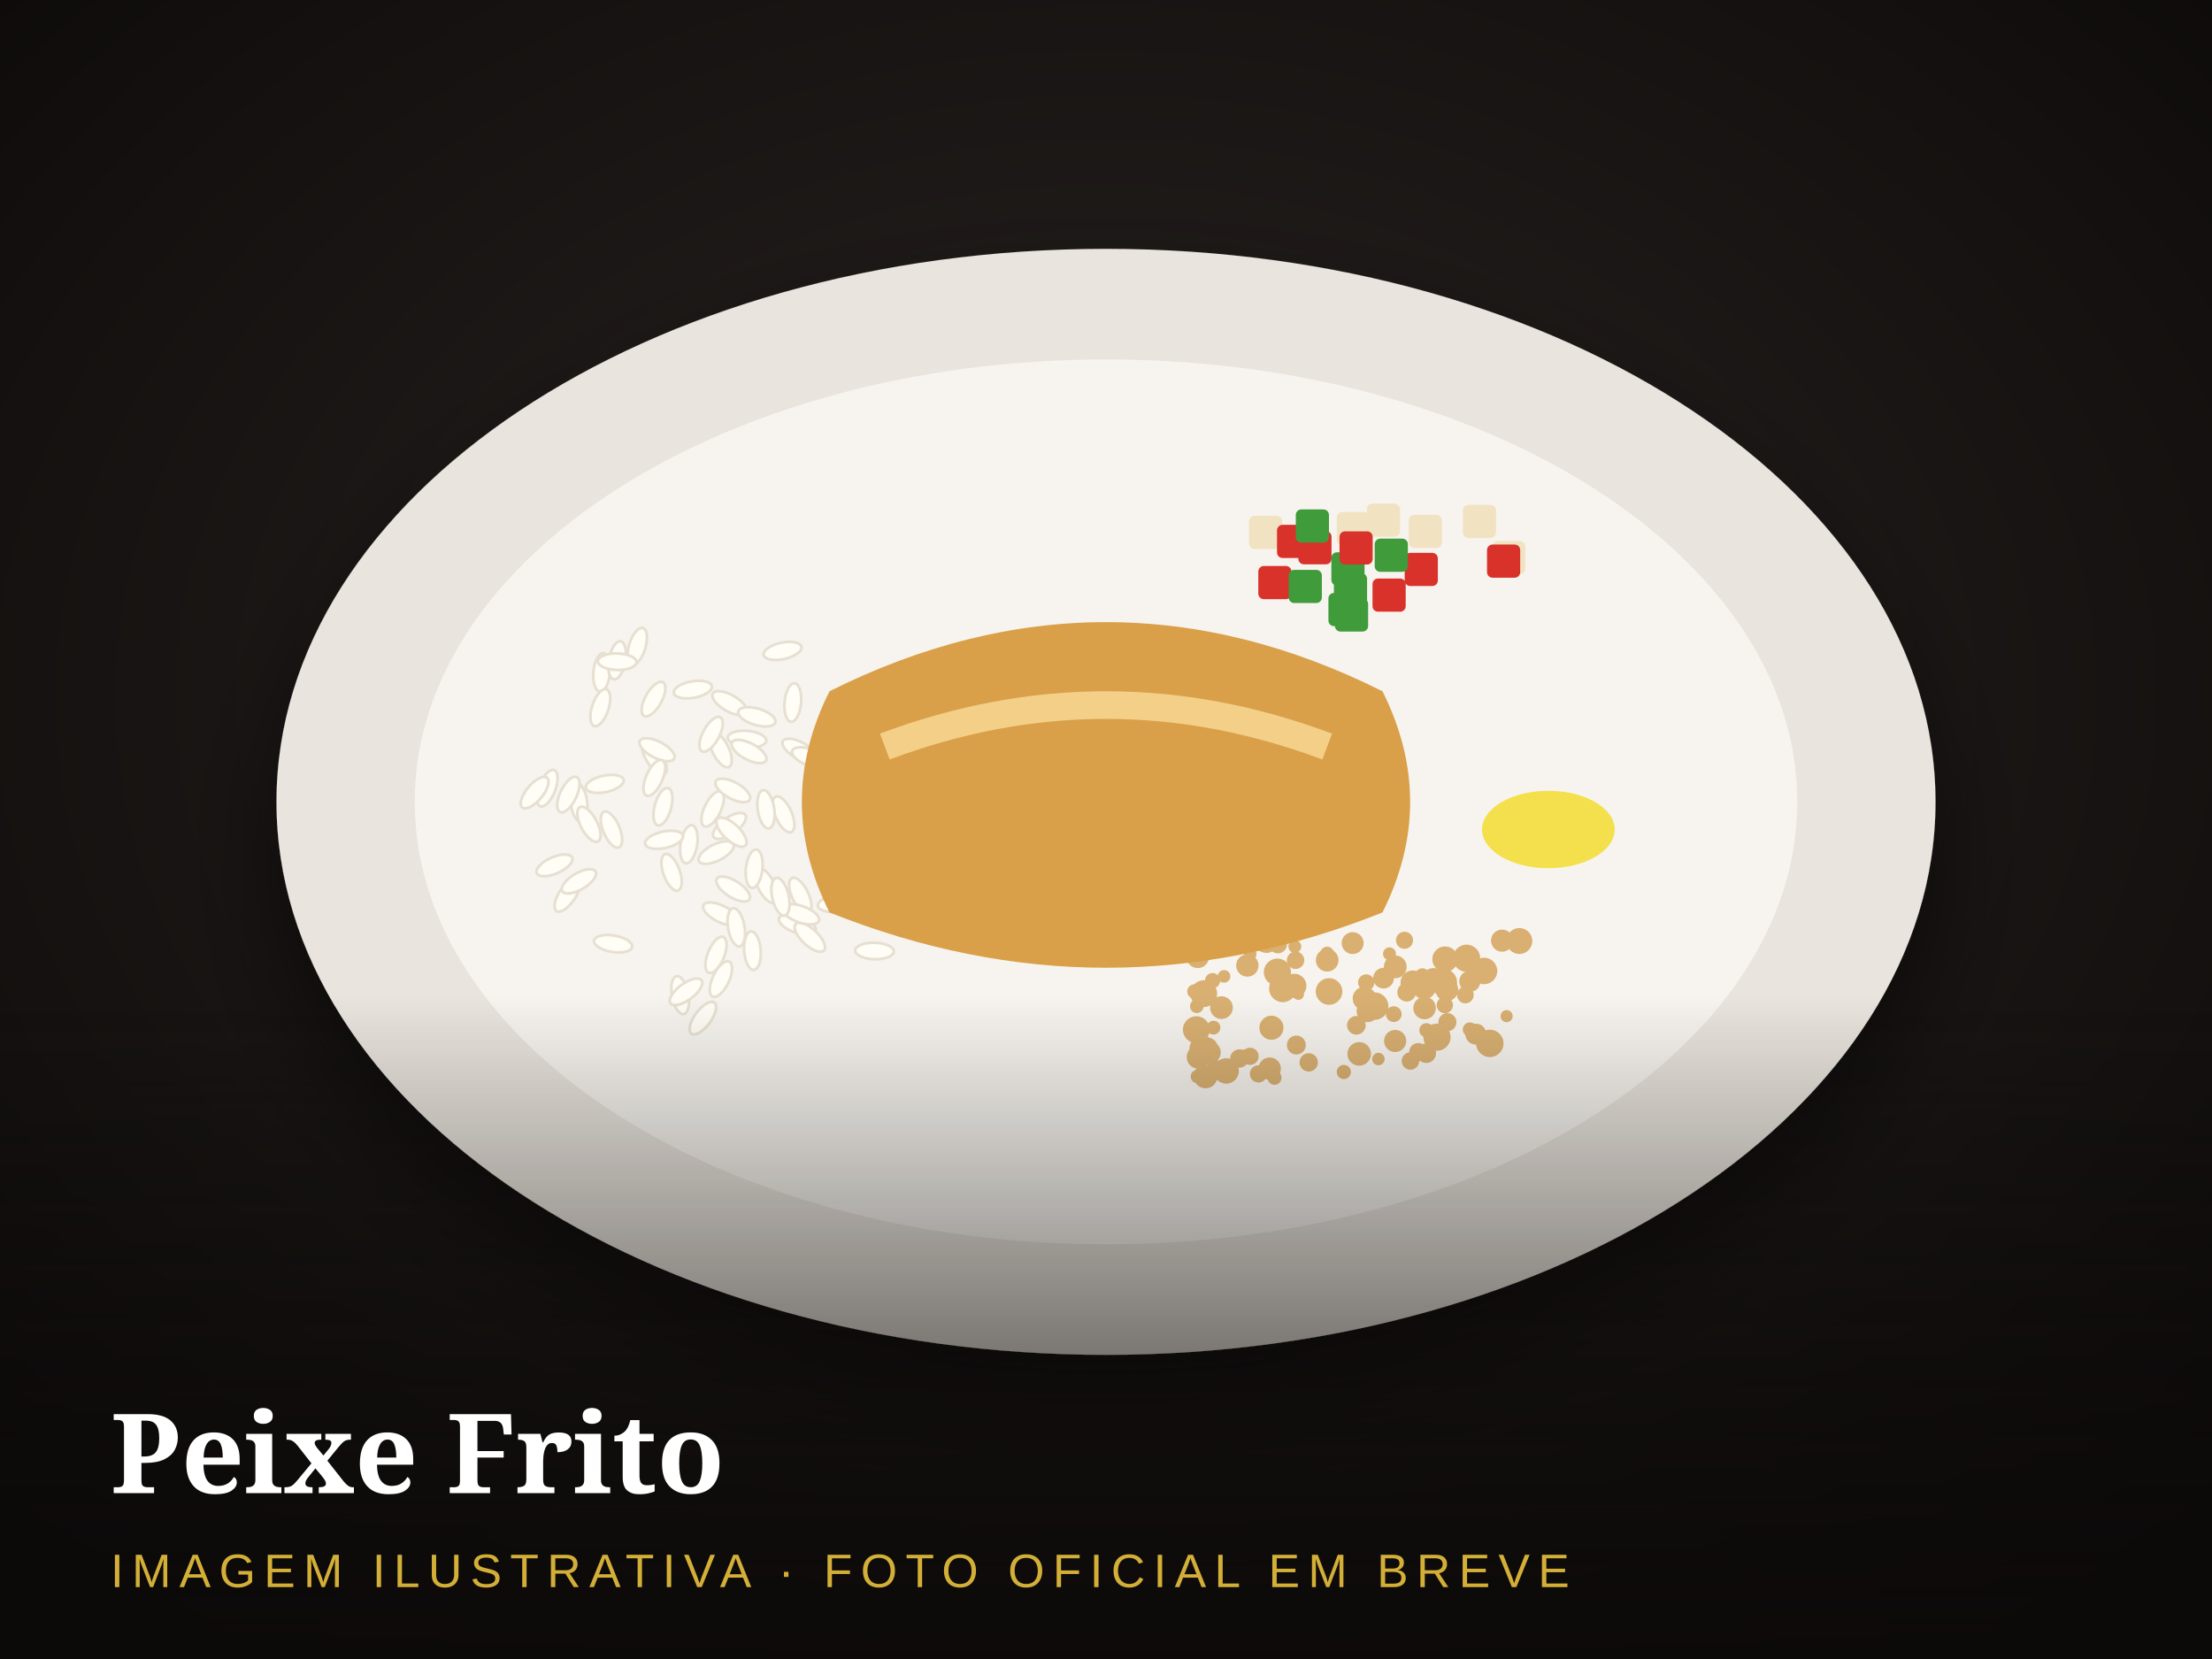
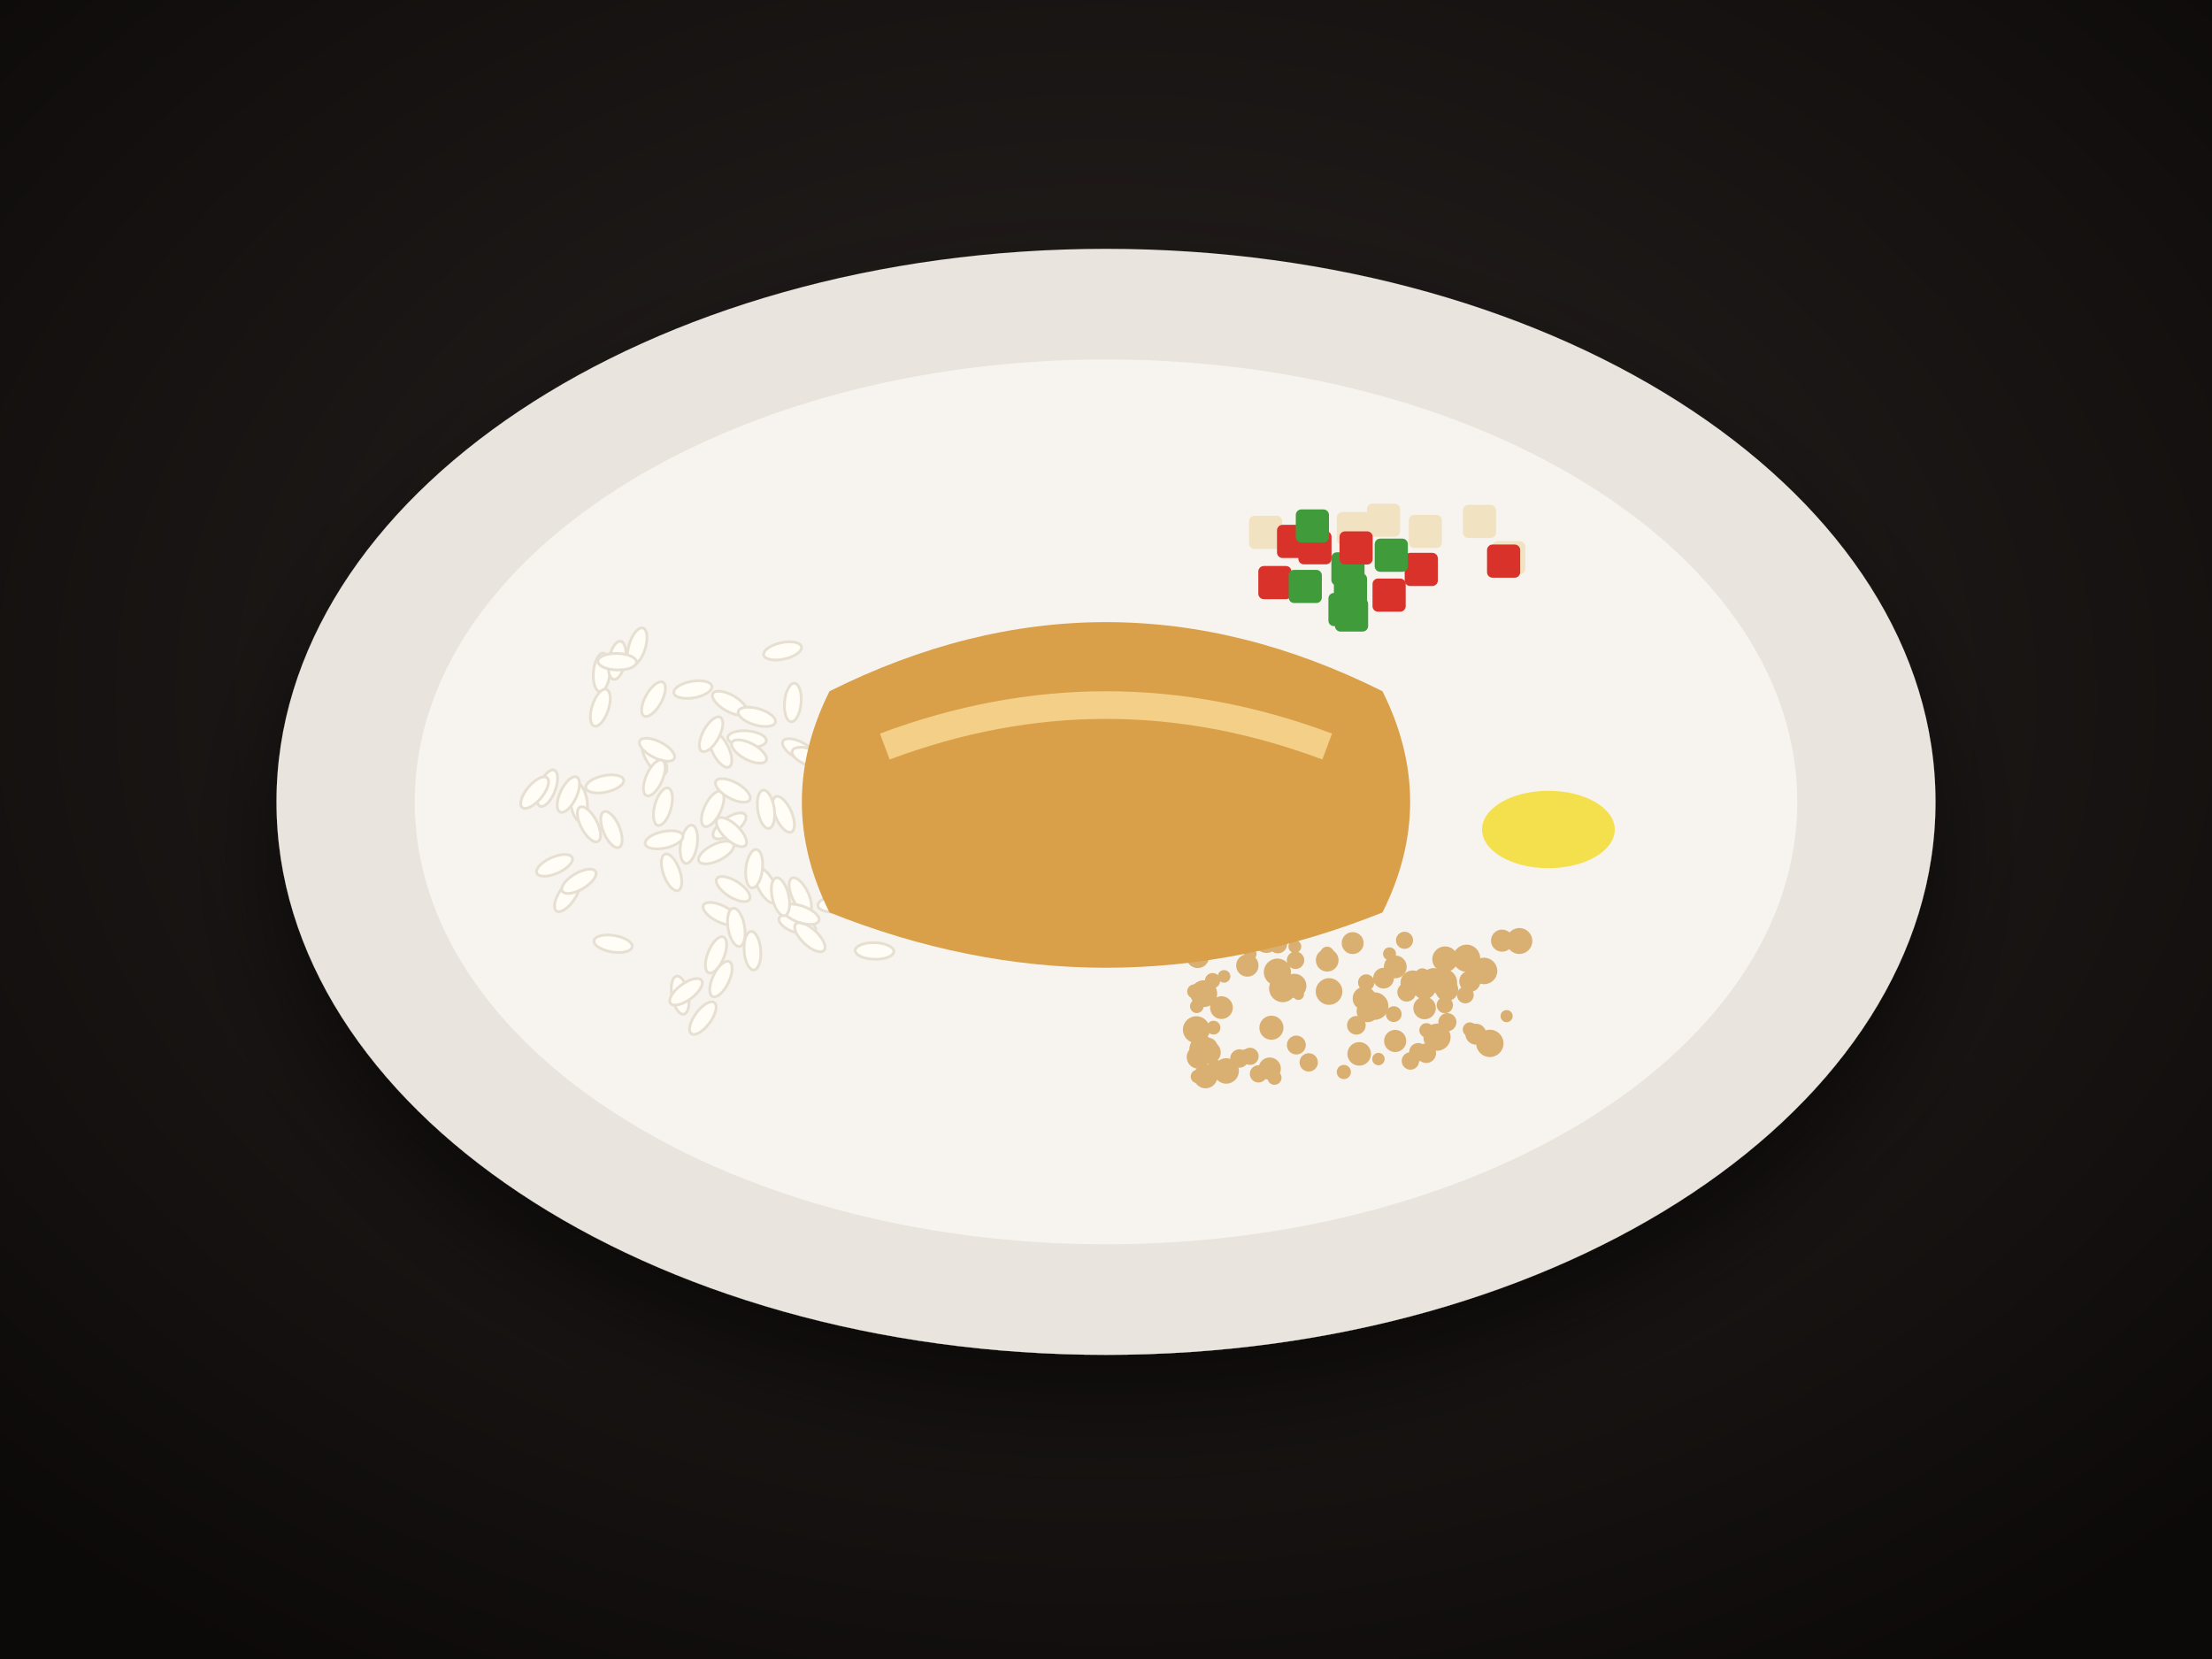
<svg xmlns="http://www.w3.org/2000/svg" viewBox="0 0 800 600" role="img" aria-label="Imagem ilustrativa: Peixe Frito">
  <defs>
    <radialGradient id="bg" cx="50%" cy="42%" r="70%">
      <stop offset="0" stop-color="#2a2422" />
      <stop offset="1" stop-color="#0c0a09" />
    </radialGradient>
-     <linearGradient id="fade" x1="0" y1="0" x2="0" y2="1">
-       <stop offset="0.6" stop-color="#0c0a09" stop-opacity="0" />
-       <stop offset="1" stop-color="#0c0a09" stop-opacity="0.92" />
-     </linearGradient>
    <filter id="sh" x="-20%" y="-20%" width="140%" height="140%">
      <feDropShadow dx="0" dy="18" stdDeviation="18" flood-color="#000" flood-opacity="0.55" />
    </filter>
  </defs>
  <rect width="800" height="600" fill="url(#bg)" />
  <g filter="url(#sh)">
    <ellipse cx="400" cy="290" rx="300" ry="200" fill="#e9e4dd" />
    <ellipse cx="400" cy="290" rx="250" ry="160" fill="#f7f4ef" />
    <ellipse cx="281.266" cy="313.853" rx="7" ry="3" fill="#fffdf6" stroke="#e7e0d2" transform="rotate(32.44254 260 290)" />
    <ellipse cx="294.675" cy="288.534" rx="7" ry="3" fill="#fffdf6" stroke="#e7e0d2" transform="rotate(62.96986 260 290)" />
    <ellipse cx="314.568" cy="281.845" rx="7" ry="3" fill="#fffdf6" stroke="#e7e0d2" transform="rotate(85.79917 260 290)" />
    <ellipse cx="239.193" cy="328.813" rx="7" ry="3" fill="#fffdf6" stroke="#e7e0d2" transform="rotate(119.3226 260 290)" />
    <ellipse cx="260.746" cy="255.392" rx="7" ry="3" fill="#fffdf6" stroke="#e7e0d2" transform="rotate(81.06155 260 290)" />
    <ellipse cx="254.066" cy="340.262" rx="7" ry="3" fill="#fffdf6" stroke="#e7e0d2" transform="rotate(82.9624 260 290)" />
    <ellipse cx="276.447" cy="259.511" rx="7" ry="3" fill="#fffdf6" stroke="#e7e0d2" transform="rotate(29.28312 260 290)" />
    <ellipse cx="277.779" cy="349.703" rx="7" ry="3" fill="#fffdf6" stroke="#e7e0d2" transform="rotate(111.1299 260 290)" />
    <ellipse cx="285.448" cy="263.466" rx="7" ry="3" fill="#fffdf6" stroke="#e7e0d2" transform="rotate(20.35569 260 290)" />
    <ellipse cx="303.269" cy="278.051" rx="7" ry="3" fill="#fffdf6" stroke="#e7e0d2" transform="rotate(64.45689 260 290)" />
    <ellipse cx="217.073" cy="336.318" rx="7" ry="3" fill="#fffdf6" stroke="#e7e0d2" transform="rotate(95.00892 260 290)" />
    <ellipse cx="261.862" cy="280.67" rx="7" ry="3" fill="#fffdf6" stroke="#e7e0d2" transform="rotate(144.9604 260 290)" />
    <ellipse cx="252.224" cy="268.88" rx="7" ry="3" fill="#fffdf6" stroke="#e7e0d2" transform="rotate(48.18142 260 290)" />
    <ellipse cx="262.127" cy="331.633" rx="7" ry="3" fill="#fffdf6" stroke="#e7e0d2" transform="rotate(169.8604 260 290)" />
    <ellipse cx="234.124" cy="301.375" rx="7" ry="3" fill="#fffdf6" stroke="#e7e0d2" transform="rotate(58.13449 260 290)" />
    <ellipse cx="243.351" cy="281.074" rx="7" ry="3" fill="#fffdf6" stroke="#e7e0d2" transform="rotate(63.46348 260 290)" />
    <ellipse cx="230.557" cy="346.835" rx="7" ry="3" fill="#fffdf6" stroke="#e7e0d2" transform="rotate(9.321486 260 290)" />
    <ellipse cx="326.345" cy="248.166" rx="7" ry="3" fill="#fffdf6" stroke="#e7e0d2" transform="rotate(126.48 260 290)" />
    <ellipse cx="263.278" cy="290.909" rx="7" ry="3" fill="#fffdf6" stroke="#e7e0d2" transform="rotate(115.9084 260 290)" />
    <ellipse cx="224.385" cy="259" rx="7" ry="3" fill="#fffdf6" stroke="#e7e0d2" transform="rotate(166.4726 260 290)" />
    <ellipse cx="326.057" cy="316.852" rx="7" ry="3" fill="#fffdf6" stroke="#e7e0d2" transform="rotate(79.20324 260 290)" />
    <ellipse cx="246.946" cy="235.48" rx="7" ry="3" fill="#fffdf6" stroke="#e7e0d2" transform="rotate(88.94553 260 290)" />
    <ellipse cx="300.177" cy="343.276" rx="7" ry="3" fill="#fffdf6" stroke="#e7e0d2" transform="rotate(129.8778 260 290)" />
    <ellipse cx="267.099" cy="309.03" rx="7" ry="3" fill="#fffdf6" stroke="#e7e0d2" transform="rotate(105.4956 260 290)" />
    <ellipse cx="310.498" cy="241.906" rx="7" ry="3" fill="#fffdf6" stroke="#e7e0d2" transform="rotate(143.421 260 290)" />
    <ellipse cx="285.768" cy="255.384" rx="7" ry="3" fill="#fffdf6" stroke="#e7e0d2" transform="rotate(33.66096 260 290)" />
    <ellipse cx="323.663" cy="293.025" rx="7" ry="3" fill="#fffdf6" stroke="#e7e0d2" transform="rotate(156.1561 260 290)" />
    <ellipse cx="318.498" cy="316.785" rx="7" ry="3" fill="#fffdf6" stroke="#e7e0d2" transform="rotate(123.8402 260 290)" />
    <ellipse cx="221.792" cy="266.637" rx="7" ry="3" fill="#fffdf6" stroke="#e7e0d2" transform="rotate(95.20809 260 290)" />
    <ellipse cx="278.7" cy="325.923" rx="7" ry="3" fill="#fffdf6" stroke="#e7e0d2" transform="rotate(26.55555 260 290)" />
    <ellipse cx="216.343" cy="335.466" rx="7" ry="3" fill="#fffdf6" stroke="#e7e0d2" transform="rotate(100.4555 260 290)" />
    <ellipse cx="245.611" cy="257.11" rx="7" ry="3" fill="#fffdf6" stroke="#e7e0d2" transform="rotate(29.8422 260 290)" />
    <ellipse cx="299.014" cy="304.984" rx="7" ry="3" fill="#fffdf6" stroke="#e7e0d2" transform="rotate(167.9261 260 290)" />
    <ellipse cx="293.109" cy="231.904" rx="7" ry="3" fill="#fffdf6" stroke="#e7e0d2" transform="rotate(61.78877 260 290)" />
    <ellipse cx="281.031" cy="340.277" rx="7" ry="3" fill="#fffdf6" stroke="#e7e0d2" transform="rotate(115.4806 260 290)" />
    <ellipse cx="311.601" cy="269.978" rx="7" ry="3" fill="#fffdf6" stroke="#e7e0d2" transform="rotate(112.2858 260 290)" />
    <ellipse cx="269.007" cy="274.007" rx="7" ry="3" fill="#fffdf6" stroke="#e7e0d2" transform="rotate(153.6541 260 290)" />
    <ellipse cx="231.481" cy="283.441" rx="7" ry="3" fill="#fffdf6" stroke="#e7e0d2" transform="rotate(27.1548 260 290)" />
    <ellipse cx="273.621" cy="270.477" rx="7" ry="3" fill="#fffdf6" stroke="#e7e0d2" transform="rotate(66.04385 260 290)" />
    <ellipse cx="265.258" cy="273.574" rx="7" ry="3" fill="#fffdf6" stroke="#e7e0d2" transform="rotate(81.2935 260 290)" />
    <ellipse cx="268.123" cy="266.496" rx="7" ry="3" fill="#fffdf6" stroke="#e7e0d2" transform="rotate(5.108 260 290)" />
    <ellipse cx="241.267" cy="341.459" rx="7" ry="3" fill="#fffdf6" stroke="#e7e0d2" transform="rotate(108.4467 260 290)" />
    <ellipse cx="276.909" cy="298.219" rx="7" ry="3" fill="#fffdf6" stroke="#e7e0d2" transform="rotate(99.36313 260 290)" />
    <ellipse cx="254.105" cy="329.694" rx="7" ry="3" fill="#fffdf6" stroke="#e7e0d2" transform="rotate(67.09764 260 290)" />
    <ellipse cx="276.871" cy="245.696" rx="7" ry="3" fill="#fffdf6" stroke="#e7e0d2" transform="rotate(39.87613 260 290)" />
    <ellipse cx="282.309" cy="280.834" rx="7" ry="3" fill="#fffdf6" stroke="#e7e0d2" transform="rotate(167.6271 260 290)" />
    <ellipse cx="301.309" cy="322.69" rx="7" ry="3" fill="#fffdf6" stroke="#e7e0d2" transform="rotate(19.05446 260 290)" />
    <ellipse cx="305.796" cy="291.529" rx="7" ry="3" fill="#fffdf6" stroke="#e7e0d2" transform="rotate(80.18579 260 290)" />
    <ellipse cx="261.594" cy="314.853" rx="7" ry="3" fill="#fffdf6" stroke="#e7e0d2" transform="rotate(113.9861 260 290)" />
    <ellipse cx="305.023" cy="233.339" rx="7" ry="3" fill="#fffdf6" stroke="#e7e0d2" transform="rotate(15.63066 260 290)" />
    <ellipse cx="225.83" cy="338.411" rx="7" ry="3" fill="#fffdf6" stroke="#e7e0d2" transform="rotate(167.6572 260 290)" />
    <ellipse cx="262.433" cy="283.965" rx="7" ry="3" fill="#fffdf6" stroke="#e7e0d2" transform="rotate(28.7089 260 290)" />
    <ellipse cx="278.163" cy="314.751" rx="7" ry="3" fill="#fffdf6" stroke="#e7e0d2" transform="rotate(70.15494 260 290)" />
    <ellipse cx="221.684" cy="248.613" rx="7" ry="3" fill="#fffdf6" stroke="#e7e0d2" transform="rotate(173.5119 260 290)" />
    <ellipse cx="317.515" cy="303.051" rx="7" ry="3" fill="#fffdf6" stroke="#e7e0d2" transform="rotate(43.31952 260 290)" />
    <ellipse cx="215.146" cy="334.91" rx="7" ry="3" fill="#fffdf6" stroke="#e7e0d2" transform="rotate(107.2962 260 290)" />
    <ellipse cx="239.847" cy="304.107" rx="7" ry="3" fill="#fffdf6" stroke="#e7e0d2" transform="rotate(118.41 260 290)" />
    <ellipse cx="317.725" cy="342.382" rx="7" ry="3" fill="#fffdf6" stroke="#e7e0d2" transform="rotate(1.558366 260 290)" />
    <ellipse cx="221.867" cy="240.331" rx="7" ry="3" fill="#fffdf6" stroke="#e7e0d2" transform="rotate(1.546938 260 290)" />
    <ellipse cx="282.553" cy="274.557" rx="7" ry="3" fill="#fffdf6" stroke="#e7e0d2" transform="rotate(96.59075 260 290)" />
    <ellipse cx="270.834" cy="294.815" rx="7" ry="3" fill="#fffdf6" stroke="#e7e0d2" transform="rotate(43.50706 260 290)" />
    <ellipse cx="261.036" cy="268.81" rx="7" ry="3" fill="#fffdf6" stroke="#e7e0d2" transform="rotate(28.10558 260 290)" />
    <ellipse cx="262.211" cy="244.07" rx="7" ry="3" fill="#fffdf6" stroke="#e7e0d2" transform="rotate(81.63737 260 290)" />
    <ellipse cx="264.315" cy="256.614" rx="7" ry="3" fill="#fffdf6" stroke="#e7e0d2" transform="rotate(16.6887 260 290)" />
    <ellipse cx="245.253" cy="335.354" rx="7" ry="3" fill="#fffdf6" stroke="#e7e0d2" transform="rotate(62.18141 260 290)" />
    <ellipse cx="301.614" cy="318.241" rx="7" ry="3" fill="#fffdf6" stroke="#e7e0d2" transform="rotate(19.77921 260 290)" />
    <ellipse cx="309.668" cy="235.17" rx="7" ry="3" fill="#fffdf6" stroke="#e7e0d2" transform="rotate(56.55525 260 290)" />
    <ellipse cx="318.2" cy="291.032" rx="7" ry="3" fill="#fffdf6" stroke="#e7e0d2" transform="rotate(149.3968 260 290)" />
    <ellipse cx="298.372" cy="275.82" rx="7" ry="3" fill="#fffdf6" stroke="#e7e0d2" transform="rotate(77.29575 260 290)" />
    <ellipse cx="317.53" cy="261.734" rx="7" ry="3" fill="#fffdf6" stroke="#e7e0d2" transform="rotate(115.5117 260 290)" />
    <circle cx="450.605" cy="381.939" r="2.463" fill="#d9b072" />
    <circle cx="502.536" cy="344.959" r="2.343" fill="#d9b072" />
    <circle cx="463.919" cy="357.528" r="4.93" fill="#d9b072" />
    <circle cx="462.156" cy="341.453" r="3.341" fill="#d9b072" />
    <circle cx="536.732" cy="351.159" r="4.793" fill="#d9b072" />
    <circle cx="436.013" cy="389.296" r="4.309" fill="#d9b072" />
    <circle cx="468.12" cy="356.529" r="4.367" fill="#d9b072" />
    <circle cx="533.762" cy="374.019" r="3.789" fill="#d9b072" />
    <circle cx="504.072" cy="366.778" r="2.856" fill="#d9b072" />
    <circle cx="515.099" cy="357.163" r="4.23" fill="#d9b072" />
    <circle cx="448.245" cy="382.822" r="3.329" fill="#d9b072" />
    <circle cx="522.105" cy="355.291" r="4.877" fill="#d9b072" />
    <circle cx="460.937" cy="389.784" r="2.552" fill="#d9b072" />
    <circle cx="494.115" cy="355.333" r="2.961" fill="#d9b072" />
    <circle cx="479.998" cy="347.277" r="4.111" fill="#d9b072" />
    <circle cx="543.241" cy="340.196" r="4.006" fill="#d9b072" />
    <circle cx="473.318" cy="384.221" r="3.321" fill="#d9b072" />
    <circle cx="515.83" cy="380.908" r="3.54" fill="#d9b072" />
    <circle cx="479.975" cy="344.848" r="2.471" fill="#d9b072" />
    <circle cx="436.982" cy="378.693" r="3.351" fill="#d9b072" />
    <circle cx="435.355" cy="359.374" r="4.851" fill="#d9b072" />
    <circle cx="431.926" cy="358.573" r="2.567" fill="#d9b072" />
    <circle cx="491.578" cy="381.152" r="4.269" fill="#d9b072" />
    <circle cx="486.014" cy="387.703" r="2.57" fill="#d9b072" />
    <circle cx="432.672" cy="372.394" r="4.862" fill="#d9b072" />
    <circle cx="489.207" cy="341.083" r="3.972" fill="#d9b072" />
    <circle cx="434.95" cy="379.411" r="4.799" fill="#d9b072" />
    <circle cx="519.714" cy="375.113" r="4.911" fill="#d9b072" />
    <circle cx="461.99" cy="351.589" r="4.916" fill="#d9b072" />
    <circle cx="438.548" cy="354.667" r="2.762" fill="#d9b072" />
    <circle cx="510.096" cy="383.718" r="3.159" fill="#d9b072" />
    <circle cx="451.121" cy="349.184" r="4.051" fill="#d9b072" />
    <circle cx="433.062" cy="389.332" r="2.431" fill="#d9b072" />
    <circle cx="512.936" cy="380.517" r="3.301" fill="#d9b072" />
    <circle cx="504.622" cy="349.688" r="4.131" fill="#d9b072" />
    <circle cx="530.41" cy="346.565" r="4.925" fill="#d9b072" />
    <circle cx="508.744" cy="358.841" r="3.393" fill="#d9b072" />
    <circle cx="497.164" cy="363.87" r="4.966" fill="#d9b072" />
    <circle cx="529.964" cy="359.862" r="3.029" fill="#d9b072" />
    <circle cx="504.583" cy="376.482" r="4.012" fill="#d9b072" />
    <circle cx="522.544" cy="363.504" r="2.953" fill="#d9b072" />
    <circle cx="452.1" cy="382.031" r="3.109" fill="#d9b072" />
    <circle cx="515.884" cy="372.6" r="2.57" fill="#d9b072" />
    <circle cx="507.959" cy="340.069" r="3.098" fill="#d9b072" />
    <circle cx="452.174" cy="345.032" r="2.259" fill="#d9b072" />
    <circle cx="468.553" cy="347.295" r="3.154" fill="#d9b072" />
    <circle cx="522.633" cy="346.909" r="4.632" fill="#d9b072" />
    <circle cx="455.141" cy="388.379" r="3.128" fill="#d9b072" />
    <circle cx="468.297" cy="342.327" r="2.328" fill="#d9b072" />
    <circle cx="459.201" cy="386.49" r="4.044" fill="#d9b072" />
    <circle cx="490.55" cy="370.812" r="3.38" fill="#d9b072" />
    <circle cx="498.528" cy="383.017" r="2.256" fill="#d9b072" />
    <circle cx="510.947" cy="355.416" r="4.451" fill="#d9b072" />
    <circle cx="437.498" cy="380.642" r="4.012" fill="#d9b072" />
    <circle cx="523.468" cy="369.683" r="3.282" fill="#d9b072" />
    <circle cx="438.879" cy="371.664" r="2.495" fill="#d9b072" />
    <circle cx="458.017" cy="340.183" r="4.463" fill="#d9b072" />
    <circle cx="494.594" cy="365.729" r="3.968" fill="#d9b072" />
    <circle cx="500.381" cy="353.764" r="3.753" fill="#d9b072" />
    <circle cx="432.835" cy="363.934" r="2.459" fill="#d9b072" />
    <circle cx="442.697" cy="353.12" r="2.281" fill="#d9b072" />
    <circle cx="531.612" cy="372.327" r="2.579" fill="#d9b072" />
    <circle cx="459.832" cy="371.695" r="4.364" fill="#d9b072" />
    <circle cx="469.581" cy="359.613" r="2.025" fill="#d9b072" />
    <circle cx="514.398" cy="352.786" r="2.596" fill="#d9b072" />
    <circle cx="468.841" cy="377.949" r="3.425" fill="#d9b072" />
    <circle cx="433.396" cy="382.309" r="4.211" fill="#d9b072" />
    <circle cx="439.708" cy="386.728" r="3.358" fill="#d9b072" />
    <circle cx="493.449" cy="361.114" r="4.246" fill="#d9b072" />
    <circle cx="544.888" cy="367.499" r="2.197" fill="#d9b072" />
    <circle cx="515.214" cy="364.562" r="4.081" fill="#d9b072" />
    <circle cx="480.669" cy="358.585" r="4.822" fill="#d9b072" />
    <circle cx="549.492" cy="340.326" r="4.698" fill="#d9b072" />
    <circle cx="523.258" cy="357.926" r="4.142" fill="#d9b072" />
    <circle cx="538.821" cy="377.356" r="4.947" fill="#d9b072" />
    <circle cx="433.174" cy="346.028" r="4.101" fill="#d9b072" />
    <circle cx="531.59" cy="354.909" r="3.836" fill="#d9b072" />
    <circle cx="443.465" cy="387.319" r="4.606" fill="#d9b072" />
    <circle cx="518.42" cy="354.365" r="4.247" fill="#d9b072" />
    <circle cx="441.757" cy="364.421" r="4.118" fill="#d9b072" />
    <rect x="496.388" y="209.235" width="12" height="12" rx="2" fill="#d8332b" />
    <rect x="480.443" y="214.447" width="12" height="12" rx="2" fill="#3f9b3a" />
    <rect x="483.461" y="185.147" width="12" height="12" rx="2" fill="#f1e3c2" />
    <rect x="455.083" y="204.702" width="12" height="12" rx="2" fill="#d8332b" />
    <rect x="481.506" y="199.749" width="12" height="12" rx="2" fill="#3f9b3a" />
    <rect x="539.663" y="195.701" width="12" height="12" rx="2" fill="#f1e3c2" />
    <rect x="508.019" y="199.945" width="12" height="12" rx="2" fill="#d8332b" />
    <rect x="482.802" y="216.413" width="12" height="12" rx="2" fill="#3f9b3a" />
    <rect x="451.715" y="186.539" width="12" height="12" rx="2" fill="#f1e3c2" />
    <rect x="537.803" y="196.937" width="12" height="12" rx="2" fill="#d8332b" />
    <rect x="466.071" y="206.095" width="12" height="12" rx="2" fill="#3f9b3a" />
    <rect x="509.491" y="186.194" width="12" height="12" rx="2" fill="#f1e3c2" />
    <rect x="461.847" y="189.812" width="12" height="12" rx="2" fill="#d8332b" />
    <rect x="482.423" y="207.344" width="12" height="12" rx="2" fill="#3f9b3a" />
    <rect x="494.359" y="182.141" width="12" height="12" rx="2" fill="#f1e3c2" />
    <rect x="484.452" y="192.163" width="12" height="12" rx="2" fill="#d8332b" />
    <rect x="497.179" y="194.805" width="12" height="12" rx="2" fill="#3f9b3a" />
    <rect x="529.06" y="182.595" width="12" height="12" rx="2" fill="#f1e3c2" />
    <rect x="469.562" y="192.098" width="12" height="12" rx="2" fill="#d8332b" />
    <rect x="468.64" y="184.241" width="12" height="12" rx="2" fill="#3f9b3a" />
    <path d="M300 250 q100 -50 200 0 q20 40 0 80 q-100 40 -200 0 q-20 -40 0 -80z" fill="#d9a04a" />
    <path d="M320 270 q80 -30 160 0" stroke="#f3cf88" stroke-width="10" fill="none" />
    <ellipse cx="560" cy="300" rx="24" ry="14" fill="#f4e04d" />
  </g>
-   <rect width="800" height="600" fill="url(#fade)" />
-   <text x="40" y="540" font-family="Georgia, serif" font-size="40" font-weight="700" fill="#fff">Peixe Frito</text>
-   <text x="40" y="574" font-family="Arial, sans-serif" font-size="17" letter-spacing="3" fill="#d4af37">IMAGEM ILUSTRATIVA · FOTO OFICIAL EM BREVE</text>
</svg>
